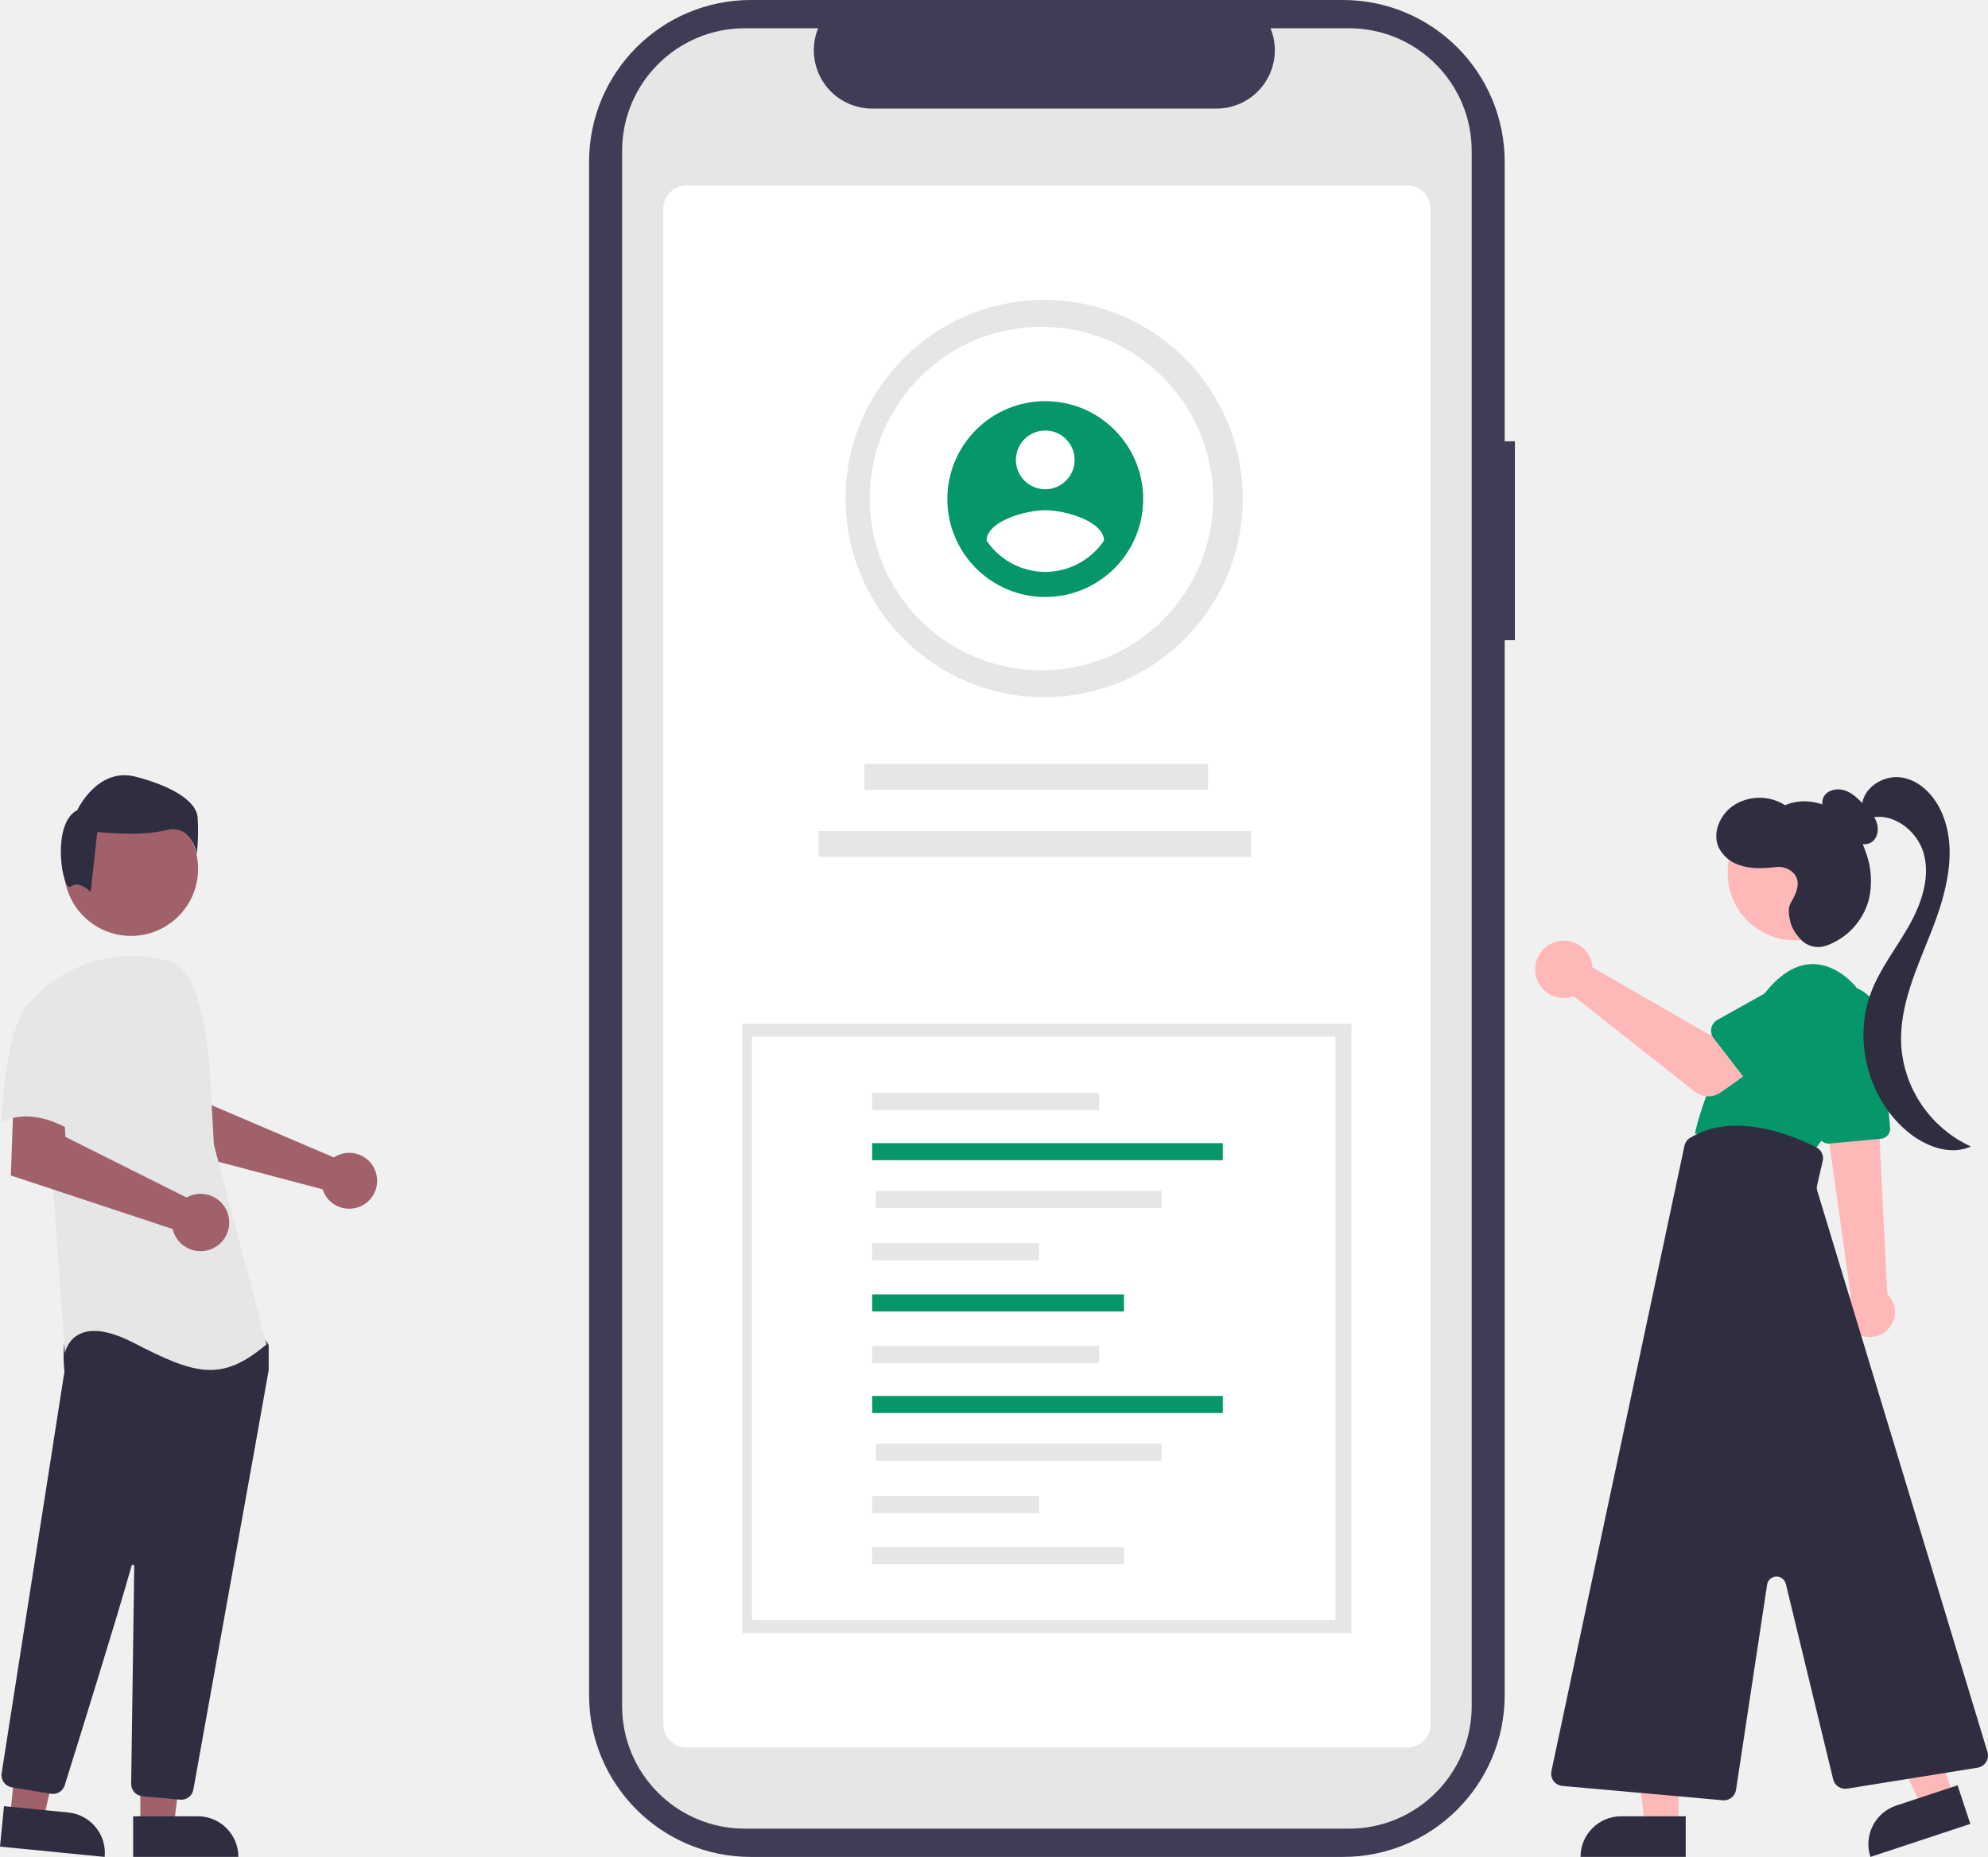
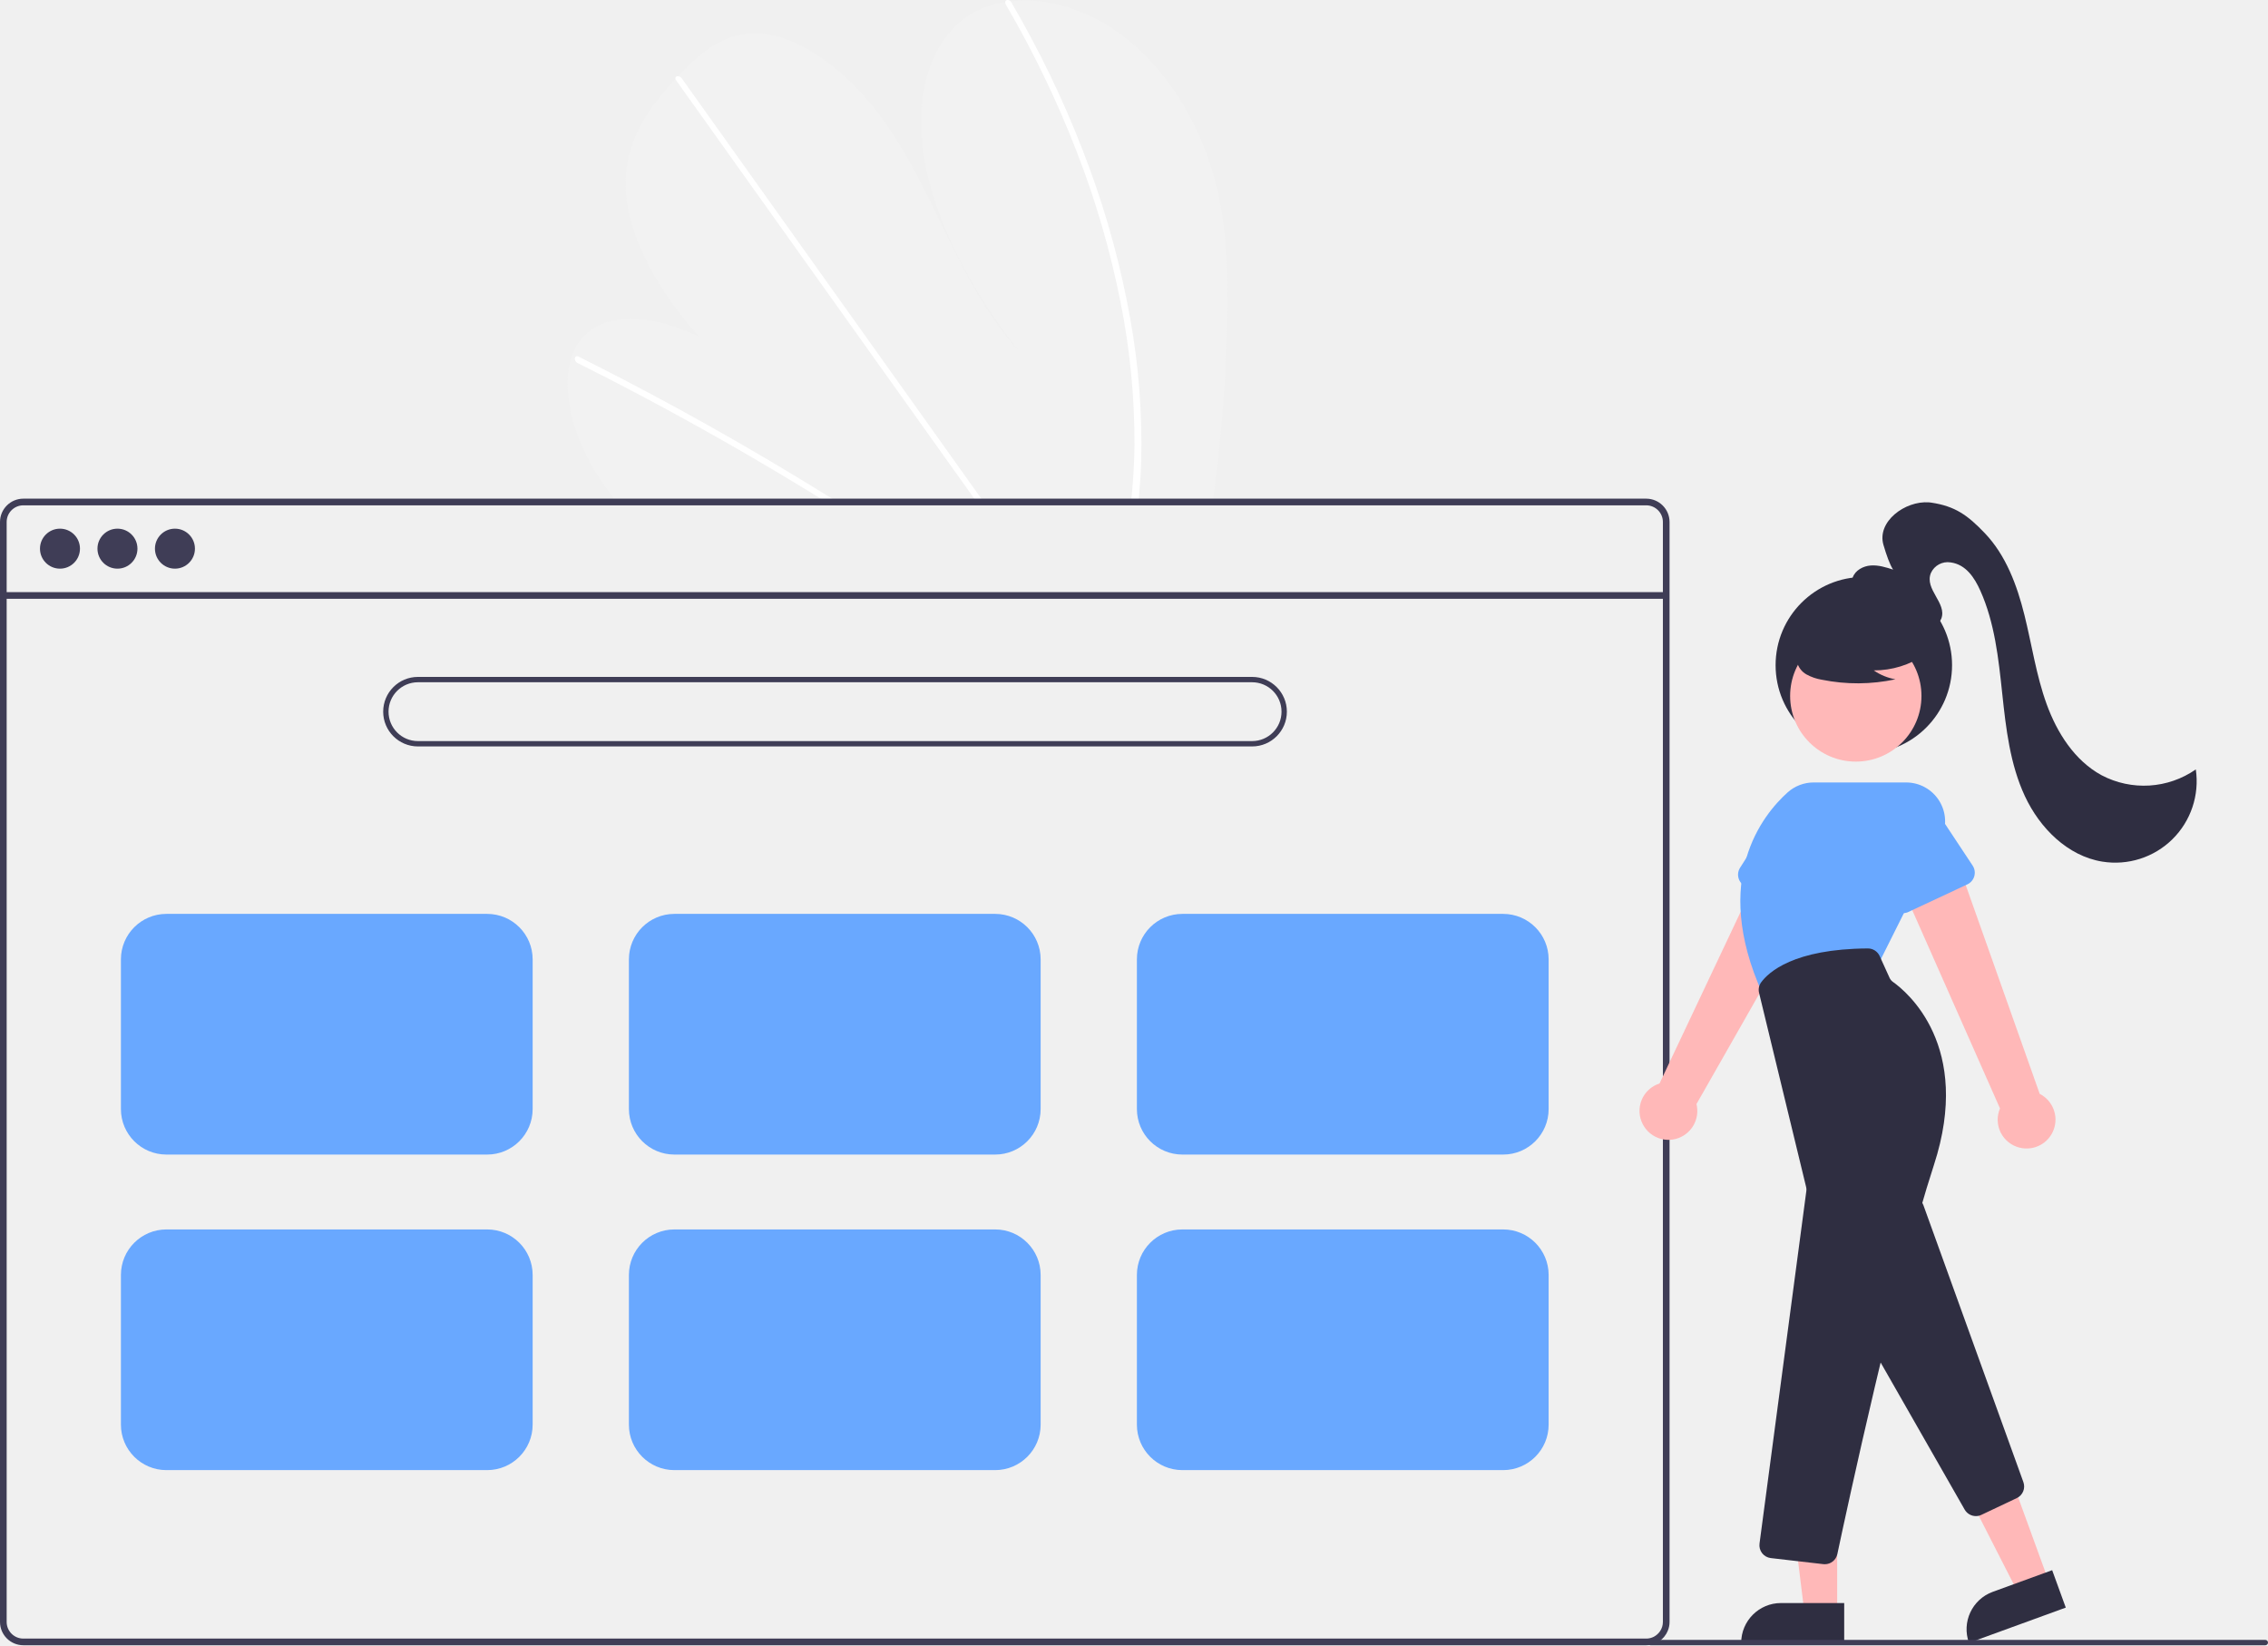
- <svg xmlns="http://www.w3.org/2000/svg" data-name="Layer 1" width="728.082" height="680.001" viewBox="0 0 728.082 680.001">
-   <path id="a55003b0-0446-4784-a3ce-c481a9759178-197" data-name="Path 339" d="M790.764,271.594h-3.736v-102.354a59.24,59.24,0,0,0-59.24-59.24h-216.846a59.24,59.24,0,0,0-59.24,59.24v561.521a59.24,59.24,0,0,0,59.24,59.24h216.85a59.24,59.24,0,0,0,59.24-59.24v-386.31h3.732Z" transform="translate(-235.959 -109.9995)" fill="#3f3d56" />
-   <path id="ad332593-d547-4870-8db7-c0503e6eb31e-198" data-name="Path 340" d="M774.954,165.275v569.452a44.93,44.93,0,0,1-44.913,44.923h-221.306a44.937,44.937,0,0,1-44.941-44.928v-569.447a44.936,44.936,0,0,1,44.941-44.922h26.845a21.364,21.364,0,0,0,19.764,29.411h126.168a21.364,21.364,0,0,0,19.76-29.415h28.756a44.93,44.93,0,0,1,44.922,44.913Z" transform="translate(-235.959 -109.9995)" fill="#e6e6e6" />
-   <path d="M751.374,749.925h-264a8.51,8.51,0,0,1-8.5-8.5v-555a8.51,8.51,0,0,1,8.5-8.5h264a8.51,8.51,0,0,1,8.5,8.5v555A8.51,8.51,0,0,1,751.374,749.925Z" transform="translate(-235.959 -109.9995)" fill="#fff" />
-   <circle id="edacdc74-dfad-4c1d-939b-d6c7a98a2115" data-name="Ellipse 56" cx="382.415" cy="182.571" r="72.736" fill="#e6e6e6" />
-   <circle id="aec4df6d-8b06-4bbe-8d40-2c8bcc37cf40" data-name="Ellipse 60" cx="381.415" cy="182.571" r="62.889" fill="#fff" />
-   <path id="b468b121-27e1-4684-879a-d4a6b6510a38-199" data-name="Path 341" d="M618.774,256.9a35.856,35.856,0,1,0,35.856,35.856,35.856,35.856,0,0,0-35.856-35.856Zm0,10.757a10.757,10.757,0,1,1-10.757,10.757,10.757,10.757,0,0,1,10.757-10.757Zm0,51.784a26.121,26.121,0,0,1-21.514-11.481c.172-7.171,14.342-11.119,21.514-11.119s21.341,3.948,21.514,11.119a26.164,26.164,0,0,1-21.514,11.484Z" transform="translate(-235.959 -109.9995)" fill="#059669" />
-   <rect id="af237293-25a3-489f-aa06-65014690590a" data-name="Rectangle 26" x="316.605" y="279.75" width="125.838" height="9.458" fill="#e6e6e6" />
-   <rect id="aecd757e-3845-4054-8ef4-8f3b3f1464a2" data-name="Rectangle 27" x="299.768" y="304.327" width="158.368" height="9.458" fill="#e6e6e6" />
-   <rect id="a528162f-764e-4523-bc44-e6dc5465582a" data-name="Rectangle 25-2" x="271.868" y="374.923" width="223.094" height="223.094" fill="#e6e6e6" />
-   <rect id="ac408f88-9589-4a26-924c-e7a781ddb6bc" data-name="Rectangle 25-3" x="275.415" y="379.643" width="213.655" height="213.655" fill="#fff" />
-   <g id="be47c712-4ebf-4226-80ad-879612060a69" data-name="Group 22">
-     <rect id="fadc6105-0551-448d-b6d9-436c4cc2b7a7" data-name="Rectangle 28" x="319.415" y="400.267" width="83.168" height="6.251" fill="#e6e6e6" />
-     <rect id="a4376b16-bb23-442d-8938-a8bcab4f190c" data-name="Rectangle 29" x="319.415" y="418.619" width="128.429" height="6.251" fill="#059669" />
-     <rect id="ae6c1c25-1aef-4af7-84b7-a99cb79f7c28" data-name="Rectangle 30" x="320.75" y="436.096" width="104.667" height="6.251" fill="#e6e6e6" />
-     <rect id="ad31106a-9486-4fc6-9d92-2d07f7dcec19" data-name="Rectangle 31" x="319.415" y="455.272" width="61.103" height="6.251" fill="#e6e6e6" />
-     <rect id="e133e237-d12d-4331-8259-b0f1b7869d24" data-name="Rectangle 32" x="319.415" y="474.003" width="92.22" height="6.251" fill="#059669" />
-     <rect id="a9ae706b-b3a6-4b62-8ac7-3a7f4cd0039d" data-name="Rectangle 38" x="319.415" y="492.851" width="83.168" height="6.251" fill="#e6e6e6" />
-     <rect id="bd082349-b2f2-4b60-be0c-57e16efac88b" data-name="Rectangle 39" x="319.415" y="511.202" width="128.429" height="6.251" fill="#059669" />
-     <rect id="ac0416d6-b57f-4bc7-9ff0-bb8dbe215cb0" data-name="Rectangle 40" x="320.75" y="528.679" width="104.667" height="6.251" fill="#e6e6e6" />
-     <rect id="b9702d28-4113-492b-a4b0-dbfc92fa702e" data-name="Rectangle 41" x="319.415" y="547.856" width="61.103" height="6.251" fill="#e6e6e6" />
-     <rect id="b41357bb-831a-49ca-b340-115c840dd657" data-name="Rectangle 42" x="319.415" y="566.587" width="92.22" height="6.251" fill="#e6e6e6" />
-   </g>
-   <g id="ac800076-fc8a-4256-a3b5-70e496d28429" data-name="Group 23">
-     <path id="b13647df-bb42-4a02-9bba-2700c526619d-200" data-name="Path 385" d="M928.727,595.025a9.13,9.13,0,1,1-15.852-9.064q.031-.053.062-.106a9.826,9.826,0,0,1,.86-1.22l-7.68-54.74-.23-1.64-1.56-11.17-.23-1.61.85.04,14.88.68,3.99.18.5,10.19,2.83,57.29a9.118,9.118,0,0,1,1.58,11.17Z" transform="translate(-235.959 -109.9995)" fill="#ffb8b8" />
-     <path id="bd34735f-0976-456f-8e45-072b5e73a744-201" data-name="Path 386" d="M905.931,528.751l18.895-1.733a3.73,3.73,0,0,0,3.364-4.037l-3.5-39.292a14.326,14.326,0,0,0-28.538,2.548q.036.406.096.809l5.666,38.54a3.724,3.724,0,0,0,3.678,3.181A2.639,2.639,0,0,0,905.931,528.751Z" transform="translate(-235.959 -109.9995)" fill="#059669" />
-     <path id="f1e660d0-c56f-45d1-8714-e8a3d2ffeea9-202" data-name="Path 387" d="M920.253,497.008a26.316,26.316,0,0,0-9.679-30.288c-7.125-4.875-16.875-6.625-27.375,5.875-21,25-26.5,52.5-26.5,52.5l43,7S914.322,514.22,920.253,497.008Z" transform="translate(-235.959 -109.9995)" fill="#059669" />
-     <path id="eb60bd0b-2a6b-4db7-a453-977e2259822f-203" data-name="Path 388" d="M850.706,778.614h-12.26l-5.832-47.288h18.094Z" transform="translate(-235.959 -109.9995)" fill="#ffb8b8" />
-     <path id="b4104c20-2c86-47e7-b6b0-d86d656d7ba2-204" data-name="Path 389" d="M814.805,789.997h38.531v-14.887h-23.644a14.887,14.887,0,0,0-14.887,14.887Z" transform="translate(-235.959 -109.9995)" fill="#2f2e41" />
-     <path id="b4e48bf6-fea8-48c3-adaa-b392a855b3f6-205" data-name="Path 390" d="M951.5,767.921l-11.64,3.848-20.38-43.068,17.18-5.679Z" transform="translate(-235.959 -109.9995)" fill="#ffb8b8" />
-     <path id="a6908023-9fbc-48a9-be4c-c86c0c45ebaf-206" data-name="Path 391" d="M920.983,789.997l36.584-12.092-4.672-14.135-22.45,7.42a14.887,14.887,0,0,0-9.463,18.807Z" transform="translate(-235.959 -109.9995)" fill="#2f2e41" />
-     <circle id="a687fec6-02c9-4040-89ed-32d713123e7f" data-name="Ellipse 65" cx="657.301" cy="319.761" r="24.561" fill="#ffb8b8" />
-     <path id="badfc474-5669-4d61-bc01-f70cc92406de-207" data-name="Path 392" d="M871.755,765.451l11.385-75.145a3.5,3.5,0,0,1,6.862-.3l17.338,71.612a4.533,4.533,0,0,0,5.088,3.385l47.825-7.686a4.5,4.5,0,0,0,3.593-5.75l-62.361-205.6a3.5,3.5,0,0,1-.061-1.8l2.076-9a4.484,4.484,0,0,0-2.327-5.014c-8.492-4.333-30-13.341-46.231-3.474a4.551,4.551,0,0,0-2.079,2.927l-48.716,228.97a4.5,4.5,0,0,0,4,5.419l58.757,5.262q.2.018.4.018a4.508,4.508,0,0,0,4.448-3.825Z" transform="translate(-235.959 -109.9995)" fill="#2f2e41" />
-     <path id="eb685785-93ca-4296-839e-b201e57ae5bb-208" data-name="Path 393" d="M909.546,412.407a18.58,18.58,0,0,1-4.855-4.22,6.3,6.3,0,0,1-.97-6.1c1.241-2.738,4.928-3.6,7.786-2.671s5.065,3.172,7.153,5.333c1.839,1.9,3.731,3.892,4.6,6.391s.424,5.668-1.746,7.185c-2.13,1.488-5.192.879-7.24-.719s-3.316-3.97-4.525-6.27Z" transform="translate(-235.959 -109.9995)" fill="#2f2e41" />
-     <path id="a7ccb8bb-f2b9-4447-b454-9c546e399f41-209" data-name="Path 394" d="M917.865,405.409c.136-6.92,8.024-11.883,14.837-10.656s12.049,7.035,14.67,13.441c5.538,13.535,1.381,28.979-3.955,42.6s-11.94,27.439-11.161,42.043a43.925,43.925,0,0,0,25.515,37c-7.688,3.485-16.878-.115-23.339-5.548-14.348-12.065-19.886-33.546-13.161-51.044,3.317-8.631,9.163-16.015,13.727-24.056s7.913-17.518,5.556-26.459-12.385-16.179-20.958-12.72Z" transform="translate(-235.959 -109.9995)" fill="#2f2e41" />
-     <path id="bd42e2a1-f38b-413b-b655-cc202f14f4c1-210" data-name="Path 395" d="M891.787,440.659c2.141-3.618,4.3-8.368.388-11.531a8.064,8.064,0,0,0-6.05-1.6c-4.412.532-9.217.751-13.488-.852a12.644,12.644,0,0,1-7.335-6.591c-2.2-5.224.556-11.572,5.165-14.874a17.4,17.4,0,0,1,19.258-.341c5.97-2.637,13.213-1.464,18.637,2.166s9.135,9.443,11.151,15.65a30.206,30.206,0,0,1,.923,16.615,24.692,24.692,0,0,1-15.316,16.879,8.892,8.892,0,0,1-8.782-1.3s-3.385-2.955-4.444-6.514C891.079,445.629,890.644,442.592,891.787,440.659Z" transform="translate(-235.959 -109.9995)" fill="#2f2e41" />
-     <path id="a0cecca8-8fe0-4420-9365-651f9eef8dd5-211" data-name="Path 397" d="M818.925,462.575a10.524,10.524,0,0,1,.239,1.64l42.957,24.782,10.441-6.011,11.131,14.572-17.45,12.438a8,8,0,0,1-9.6-.234l-44.3-34.946a10.5,10.5,0,1,1,6.576-12.241Z" transform="translate(-235.959 -109.9995)" fill="#ffb8b8" />
-     <path id="b21f2b01-13d8-4bae-8637-c810de2f9faf-212" data-name="Path 398" d="M863.558,490.171l13.884,17.994a4.5,4.5,0,0,0,6.8.373l15.717-16.321a12.5,12.5,0,0,0-14.926-20.056q-.204.152-.401.312l-19.712,11.022a4.5,4.5,0,0,0-1.365,6.676Z" transform="translate(-235.959 -109.9995)" fill="#059669" />
-   </g>
-   <g id="b22d1c68-5a77-444f-a5cc-3f82f20a89dd" data-name="Group 24">
-     <path id="e5b1612b-0075-49ae-a43a-e875f9772667-213" data-name="Path 552" d="M359.66,533.056a10.091,10.091,0,0,0-1.411.787l-44.852-19.143-1.6-11.815-17.922-.11,1.059,27.1,59.2,15.658a10.606,10.606,0,0,0,.448,1.208,10.235,10.235,0,1,0,5.079-13.682Z" transform="translate(-235.959 -109.9995)" fill="#a0616a" />
-     <path id="aa9c986c-d78a-4457-b2bb-b0791fabccea-214" data-name="Path 553" d="M287.357,778.615h12.26l5.832-47.288h-18.094Z" transform="translate(-235.959 -109.9995)" fill="#a0616a" />
-     <path id="b210f84f-9c85-4cf8-a59b-65b7d4fb35d0-215" data-name="Path 554" d="M308.374,775.112h-23.644v14.882h38.531a14.887,14.887,0,0,0-14.887-14.887h-0Z" transform="translate(-235.959 -109.9995)" fill="#2f2e41" />
-     <path id="f66096e0-a946-448d-a2e8-3cde5fe284ed-216" data-name="Path 555" d="M239.677,775.152l12.2,1.2,10.441-46.488-18.007-1.769Z" transform="translate(-235.959 -109.9995)" fill="#a0616a" />
-     <path id="fcefb2c9-d6d5-4bec-a5f5-cc8066a5bb74-217" data-name="Path 556" d="M260.944,773.728,237.418,771.411,235.959,786.224l38.337,3.776A14.884,14.884,0,0,0,260.943,773.728Z" transform="translate(-235.959 -109.9995)" fill="#2f2e41" />
-     <circle id="b1d8892c-f39d-4126-8224-86b256c1ff9d" data-name="Ellipse 84" cx="47.985" cy="318.169" r="24.561" fill="#a0616a" />
-     <path id="ac2d3eab-b9a5-4eb5-9d63-fe405943fbfc-218" data-name="Path 557" d="M302.357,769.053a4.471,4.471,0,0,0,4.415-3.7c6.341-35.219,27.088-150.4,27.584-153.593a1.416,1.416,0,0,0,.016-.222v-8.588a1.489,1.489,0,0,0-.279-.872l-2.74-3.838a1.479,1.479,0,0,0-1.144-.625c-15.622-.732-66.784-2.879-69.256.209h0c-2.482,3.1-1.6,12.507-1.4,14.36l-.01.193-22.985,147a4.512,4.512,0,0,0,3.715,5.135l14.356,2.365a4.521,4.521,0,0,0,5.025-3.093c4.44-14.188,19.329-61.918,24.489-80.387a.5.5,0,0,1,.981.139c-.258,17.606-.881,62.523-1.1,78.037l-.023,1.671a4.518,4.518,0,0,0,4.093,4.536l13.843,1.254A4.174,4.174,0,0,0,302.357,769.053Z" transform="translate(-235.959 -109.9995)" fill="#2f2e41" />
-     <path id="bbed60f3-1a89-4078-91d7-bc96163e326a-219" data-name="Path 99" d="M299.532,462.387c4.286,2.548,6.851,7.23,8.323,12a113.686,113.686,0,0,1,4.884,27.159l1.556,27.6,19.255,73.17c-16.689,14.121-26.315,10.911-48.781-.639s-25.032,3.851-25.032,3.851l-4.492-62.258-6.418-68.032a30.172,30.172,0,0,1,4.862-4.674,49.659,49.659,0,0,1,42.442-9Z" transform="translate(-235.959 -109.9995)" fill="#e6e6e6" />
-     <path id="ff536e95-7831-431c-8ca8-0e166a93b4bb-220" data-name="Path 558" d="M305.786,547.833a10.528,10.528,0,0,0-1.5.7l-44.35-22.2-.736-12.026-18.294-1.261-.98,27.413,59.266,19.6a10.5,10.5,0,1,0,6.593-12.232Z" transform="translate(-235.959 -109.9995)" fill="#a0616a" />
-     <path id="ed99b844-bab2-4090-afff-3e8d6994d5eb-221" data-name="Path 101" d="M249.147,475.545c-10.911,3.851-12.834,45.574-12.834,45.574,12.837-7.06,28.241,4.493,28.241,4.493s3.209-10.912,7.06-25.032a24.53,24.53,0,0,0-5.134-23.106S260.059,471.692,249.147,475.545Z" transform="translate(-235.959 -109.9995)" fill="#e6e6e6" />
-     <path id="a410275c-d14b-4b59-9c0e-be849f4d4fe2-222" data-name="Path 102" d="M261.926,434.664c3.06-2.448,7.235,2,7.235,2l2.448-22.031s15.3,1.833,25.094-.612,11.323,8.875,11.323,8.875a78.584,78.584,0,0,0,.306-13.771c-.612-5.508-8.568-11.017-22.645-14.689s-21.421,12.241-21.421,12.241C254.468,411.572,258.862,437.113,261.926,434.664Z" transform="translate(-235.959 -109.9995)" fill="#2f2e41" />
-   </g>
+ <svg xmlns="http://www.w3.org/2000/svg" data-name="Layer 1" width="848.284" height="615.234" viewBox="0 0 848.284 615.234">
+   <path d="M634.899,256.958a554.592,554.592,0,0,1-5.228,71.262c-.115.829-.239,1.659-.354,2.488L406.04,329.46c-.656-.824-1.301-1.657-1.926-2.501-2.085-2.792-4.038-5.663-5.832-8.633-8.62-14.308-12.567-31.061-8.612-42.619l.071-.18a20.281,20.281,0,0,1,3.958-6.878c9.017-10.15,27.248-8.458,43.792-.265-14.839-16.243-26.655-36.739-27.553-55.035-.88-17.845,8.451-30.593,18.572-41.427.332-.358.664-.706.996-1.054.161-.179.332-.348.493-.527,7.896-8.256,17.102-16.395,30.427-15.41,14.614,1.082,30.816,13.322,42.177,27.586,11.36,14.254,18.91,30.446,26.562,46.249,7.662,15.793,15.951,31.99,28.246,45.489C540.758,253.192,527.332,229.226,522.372,205.918s-.595-45.694,14.247-56.671a34.713,34.713,0,0,1,15.205-6.135c.64-.106,1.291-.193,1.951-.269,13.739-1.563,30.143,3.188,44.1,14.547,15.37,12.506,26.027,31.046,31.329,48.646C634.505,223.635,635.07,240.578,634.899,256.958Z" transform="translate(-175.858 -142.383)" fill="#f2f2f2" />
+   <path d="M488.818,329.923l-4.269-.024q-2.033-1.271-4.086-2.513c-.847-.535-1.704-1.05-2.562-1.574q-21.243-12.974-42.751-24.889Q413.661,288.997,391.956,278.171a1.789,1.789,0,0,1-1.029-2.046.515.515,0,0,1,.071-.15c.202-.379.653-.536,1.311-.213,1.775.89,3.56,1.78,5.335,2.69q21.764,11.012,43.342,23.123,21.563,12.106,42.879,25.28c.299.182.598.373.897.555C486.118,328.247,487.463,329.085,488.818,329.923Z" transform="translate(-175.858 -142.383)" fill="#fff" />
+   <path d="M543.868,330.23l-2.64-.015c-.595-.833-1.181-1.667-1.776-2.5q-20.985-29.428-41.962-58.855-34.351-48.178-68.682-96.355a1.7,1.7,0,0,1-.297-.582c-.196-.711.327-1.128.996-1.054a2.006,2.006,0,0,1,1.395.888q19.259,27.018,38.509,54.016,34.173,47.937,68.336,95.863c1.449,2.028,2.897,4.066,4.346,6.094C542.687,328.564,543.282,329.397,543.868,330.23Z" transform="translate(-175.858 -142.383)" fill="#fff" />
+   <path d="M602.684,314.899c-.135,4.449-.429,8.828-.814,13.166q-.112,1.244-.224,2.489l-2.77-.015c.085-.829.169-1.659.244-2.489.585-6.267,1.001-12.605,1.057-19.114a266.656,266.656,0,0,0-5.25-53.75,334.665,334.665,0,0,0-16.259-55.842A383.492,383.492,0,0,0,552.068,144.093a1.476,1.476,0,0,1-.245-.981c.114-.789,1.165-1.024,1.951-.269a2.293,2.293,0,0,1,.397.502q1.917,3.296,3.763,6.611a383.228,383.228,0,0,1,25.461,55.443,333.081,333.081,0,0,1,15.157,55.926A263.074,263.074,0,0,1,602.684,314.899Z" transform="translate(-175.858 -142.383)" fill="#fff" />
+   <path d="M791.578,328.857h-607a8.728,8.728,0,0,0-8.72,8.72v411.32a8.728,8.728,0,0,0,8.72,8.72h607a8.712,8.712,0,0,0,6.63-3.06,2.043,2.043,0,0,0,.19-.24,8.166,8.166,0,0,0,1.25-2.11,8.507,8.507,0,0,0,.66-3.31V337.577A8.73,8.73,0,0,0,791.578,328.857Zm6.24,420.04a6.175,6.175,0,0,1-1.03,3.42,6.446,6.446,0,0,1-2.36,2.12,6.184,6.184,0,0,1-2.85.69h-607a6.238,6.238,0,0,1-6.23-6.23V337.577a6.238,6.238,0,0,1,6.23-6.23h607a6.239,6.239,0,0,1,6.24,6.23Z" transform="translate(-175.858 -142.383)" fill="#3f3d56" />
+   <rect x="1.243" y="221.423" width="621.957" height="2.493" fill="#3f3d56" />
+   <circle cx="22.432" cy="205.17" r="7.478" fill="#3f3d56" />
+   <circle cx="43.932" cy="205.17" r="7.478" fill="#3f3d56" />
+   <circle cx="65.433" cy="205.17" r="7.478" fill="#3f3d56" />
+   <path d="M644.177,421.509h-312a13,13,0,0,1,0-26h312a13,13,0,0,1,0,26Zm-312-24a11,11,0,0,0,0,22h312a11,11,0,0,0,0-22Z" transform="translate(-175.858 -142.383)" fill="#3f3d56" />
+   <path d="M358.083,574.127h-120a17.019,17.019,0,0,1-17-17v-56a17.019,17.019,0,0,1,17-17h120a17.019,17.019,0,0,1,17,17v56A17.019,17.019,0,0,1,358.083,574.127Z" transform="translate(-175.858 -142.383)" fill="#69a8ff" />
+   <path d="M548.083,574.127h-120a17.019,17.019,0,0,1-17-17v-56a17.019,17.019,0,0,1,17-17h120a17.019,17.019,0,0,1,17,17v56A17.019,17.019,0,0,1,548.083,574.127Z" transform="translate(-175.858 -142.383)" fill="#69a8ff" />
+   <path d="M738.083,574.127h-120a17.019,17.019,0,0,1-17-17v-56a17.019,17.019,0,0,1,17-17h120a17.019,17.019,0,0,1,17,17v56A17.019,17.019,0,0,1,738.083,574.127Z" transform="translate(-175.858 -142.383)" fill="#69a8ff" />
+   <path d="M358.083,692.127h-120a17.019,17.019,0,0,1-17-17v-56a17.019,17.019,0,0,1,17-17h120a17.019,17.019,0,0,1,17,17v56A17.019,17.019,0,0,1,358.083,692.127Z" transform="translate(-175.858 -142.383)" fill="#69a8ff" />
+   <path d="M548.083,692.127h-120a17.019,17.019,0,0,1-17-17v-56a17.019,17.019,0,0,1,17-17h120a17.019,17.019,0,0,1,17,17v56A17.019,17.019,0,0,1,548.083,692.127Z" transform="translate(-175.858 -142.383)" fill="#69a8ff" />
+   <path d="M738.083,692.127h-120a17.019,17.019,0,0,1-17-17v-56a17.019,17.019,0,0,1,17-17h120a17.019,17.019,0,0,1,17,17v56A17.019,17.019,0,0,1,738.083,692.127Z" transform="translate(-175.858 -142.383)" fill="#69a8ff" />
+   <circle cx="697.115" cy="248.744" r="33" fill="#2f2e41" />
+   <path d="M790.301,562.796a10.743,10.743,0,0,1,6.253-15.24l41.816-88.459,19.128,13.413-47.119,82.735a10.801,10.801,0,0,1-20.078,7.551Z" transform="translate(-175.858 -142.383)" fill="#ffb8b8" />
+   <path d="M826.133,470.841a4.812,4.812,0,0,1,.552-3.973l13.001-20.382a13.377,13.377,0,0,1,24.456,10.85l-6.549,23.353a4.817,4.817,0,0,1-6.604,3.096L828.78,473.855A4.811,4.811,0,0,1,826.133,470.841Z" transform="translate(-175.858 -142.383)" fill="#69a8ff" />
+   <path d="M931.348,571.566a10.743,10.743,0,0,1-7.445-14.694l-39.602-89.472,22.655-5.706,31.804,89.742a10.801,10.801,0,0,1-7.412,20.13Z" transform="translate(-175.858 -142.383)" fill="#ffb8b8" />
+   <polygon points="766.285 591.358 754.765 595.553 733.105 553.115 750.107 546.924 766.285 591.358" fill="#ffb8b8" />
+   <path d="M923.479,735.693H947.123a0,0,0,0,1,0,0v14.887a0,0,0,0,1,0,0H908.592a0,0,0,0,1,0,0v0A14.887,14.887,0,0,1,923.479,735.693Z" transform="translate(-374.1125 219.9076) rotate(-20.00652)" fill="#2f2e41" />
+   <path d="M910.695,706.898l-43.887-76.802a4.822,4.822,0,0,1,.052-4.868l19.762-32.937a4.817,4.817,0,0,1,8.661.841l37.364,103.468a4.799,4.799,0,0,1-2.469,5.99l-13.239,6.271a4.774,4.774,0,0,1-2.044.459A4.84,4.84,0,0,1,910.695,706.898Z" transform="translate(-175.858 -142.383)" fill="#2f2e41" />
+   <circle cx="694.111" cy="260.239" r="24.561" fill="#ffb8b8" />
+   <path d="M835.034,513.874c-19.342-42.889.157-66.859,9.439-75.173a14.557,14.557,0,0,1,9.73-3.721h34.599a14.576,14.576,0,0,1,13.038,21.095l-23.13,46.259-43.488,11.96Z" transform="translate(-175.858 -142.383)" fill="#69a8ff" />
+   <path d="M885.651,483.434a4.812,4.812,0,0,1-2.645-3.015l-6.924-23.163a13.377,13.377,0,0,1,24.198-11.413l13.39,20.223a4.817,4.817,0,0,1-1.974,7.022l-22.033,10.314A4.811,4.811,0,0,1,885.651,483.434Z" transform="translate(-175.858 -142.383)" fill="#69a8ff" />
+   <polygon points="687.147 602.955 674.887 602.954 669.055 555.666 687.149 555.667 687.147 602.955" fill="#ffb8b8" />
+   <path d="M666.13,599.451h23.644a0,0,0,0,1,0,0v14.887a0,0,0,0,1,0,0H651.243a0,0,0,0,1,0,0v0A14.887,14.887,0,0,1,666.13,599.451Z" fill="#2f2e41" />
+   <path d="M857.81,727.286l-19.629-2.264a4.818,4.818,0,0,1-4.223-5.42l17.518-131.9a3.75,3.75,0,0,0-.073-1.377l-17.608-72.645a4.761,4.761,0,0,1,.754-3.926c2.73-3.764,12.086-12.537,39.914-12.703h.03a4.834,4.834,0,0,1,4.397,2.827l3.712,8.166a3.763,3.763,0,0,0,1.253,1.513c5.11,3.617,29.862,23.918,15.328,68.489-14.285,43.807-32.587,128.855-36.111,145.459a4.791,4.791,0,0,1-4.698,3.814A4.925,4.925,0,0,1,857.81,727.286Z" transform="translate(-175.858 -142.383)" fill="#2f2e41" />
+   <path d="M895.777,387.173A33.405,33.405,0,0,1,876.686,393.073a20.471,20.471,0,0,0,8.114,3.338,67.359,67.359,0,0,1-27.514.155,17.807,17.807,0,0,1-5.76-1.978,7.289,7.289,0,0,1-3.555-4.755c-.604-3.449,2.083-6.582,4.876-8.693A35.967,35.967,0,0,1,883.071,375.1c3.376.873,6.759,2.347,8.951,5.059s2.843,6.891.753,9.684Z" transform="translate(-175.858 -142.383)" fill="#2f2e41" />
+   <path d="M879.378,370.088c-2.806-.934-5.693-1.914-7.916-3.864s-3.634-5.139-2.635-7.922c.963-2.682,3.896-4.248,6.738-4.459s5.638.669,8.351,1.537c-1.227-1.854-2.495-5.449-3.605-9.241-2.532-8.652,8.02-16.553,17.011-15.901q.397.029.769.083c9.066,1.323,13.769,4.781,20.101,11.403,7.921,8.284,12.063,19.461,14.837,30.582s4.403,22.564,8.305,33.341S951.817,426.785,961.88,432.271a33.982,33.982,0,0,0,35.26-2.173,30.442,30.442,0,0,1-34.972,34.484c-12.992-2.098-23.4-12.563-28.958-24.491s-7.077-25.281-8.471-38.367-2.807-26.434-8.185-38.445c-2.177-4.861-5.381-9.809-11.107-10.585a6.89,6.89,0,0,0-7.387,3.959c-2.518,6.094,6.096,11.254,3.889,17.061a6.393,6.393,0,0,1-5.692,3.887c-4.164.274-7.584-2.113-10.806-4.416C878.859,368.472,879.378,370.088,879.378,370.088Z" transform="translate(-175.858 -142.383)" fill="#2f2e41" />
+   <path d="M1023.142,757.617h-230a1,1,0,0,1,0-2h230a1,1,0,0,1,0,2Z" transform="translate(-175.858 -142.383)" fill="#3f3d56" />
</svg>
